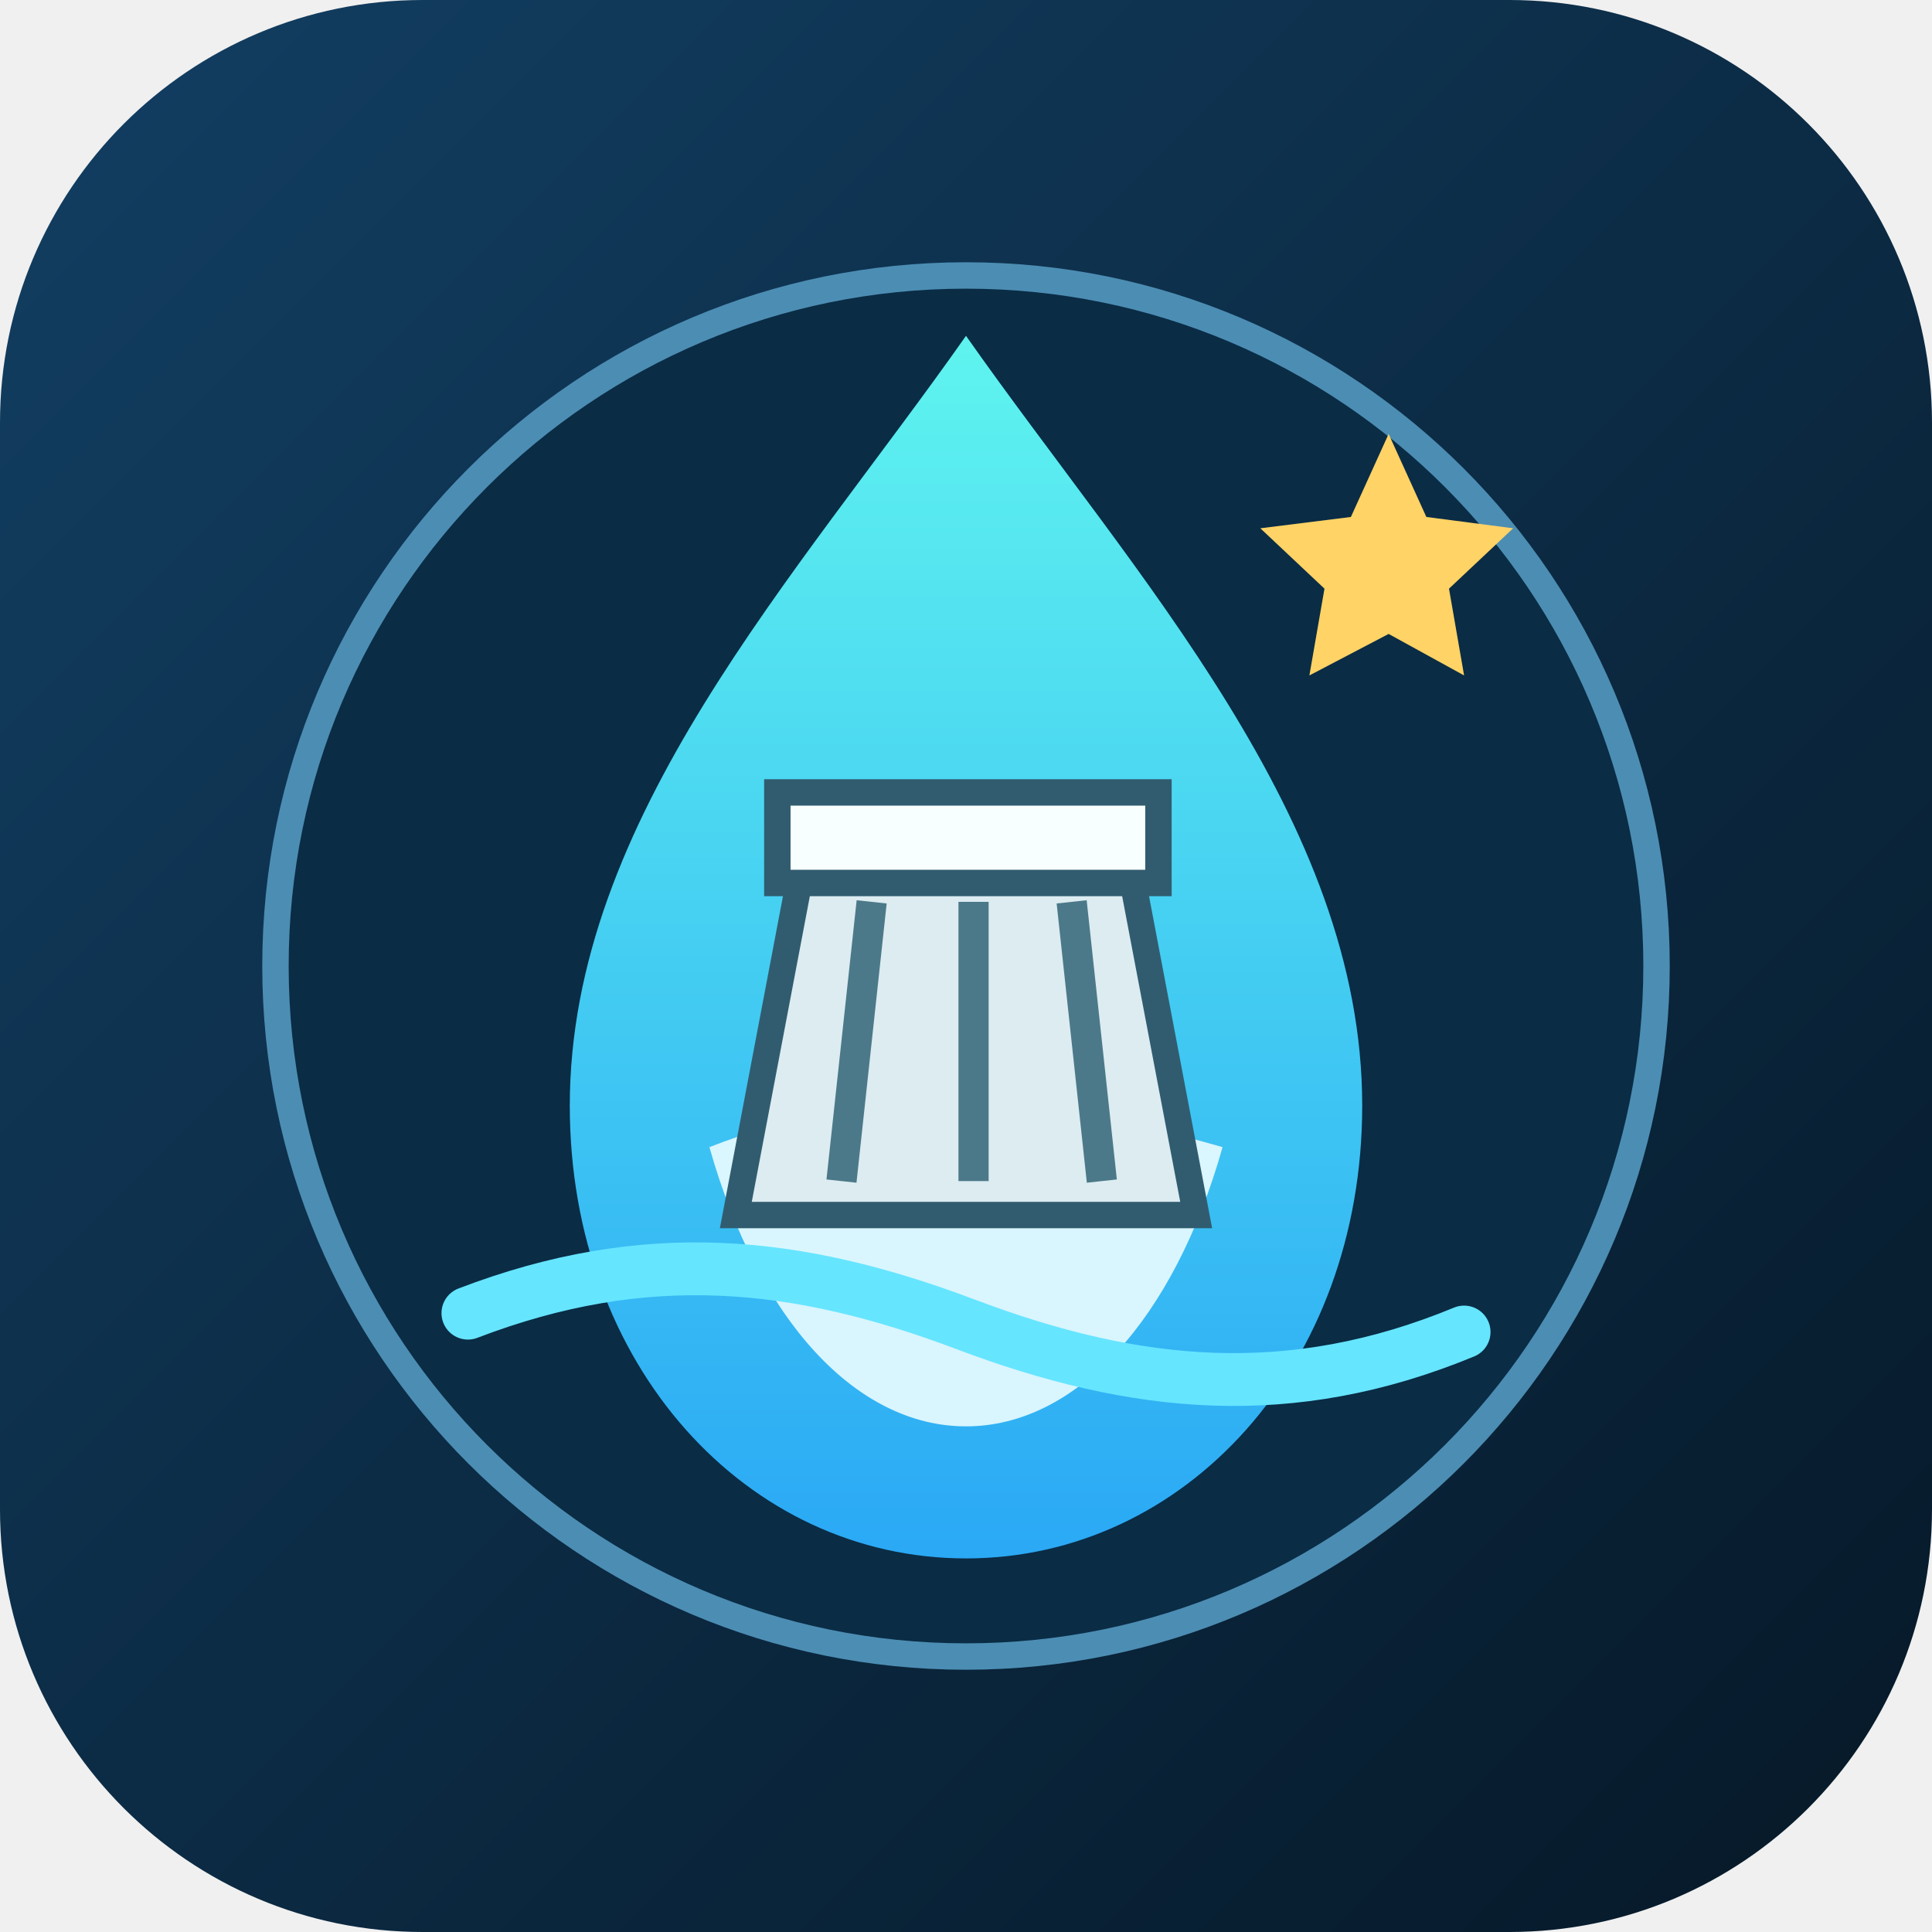
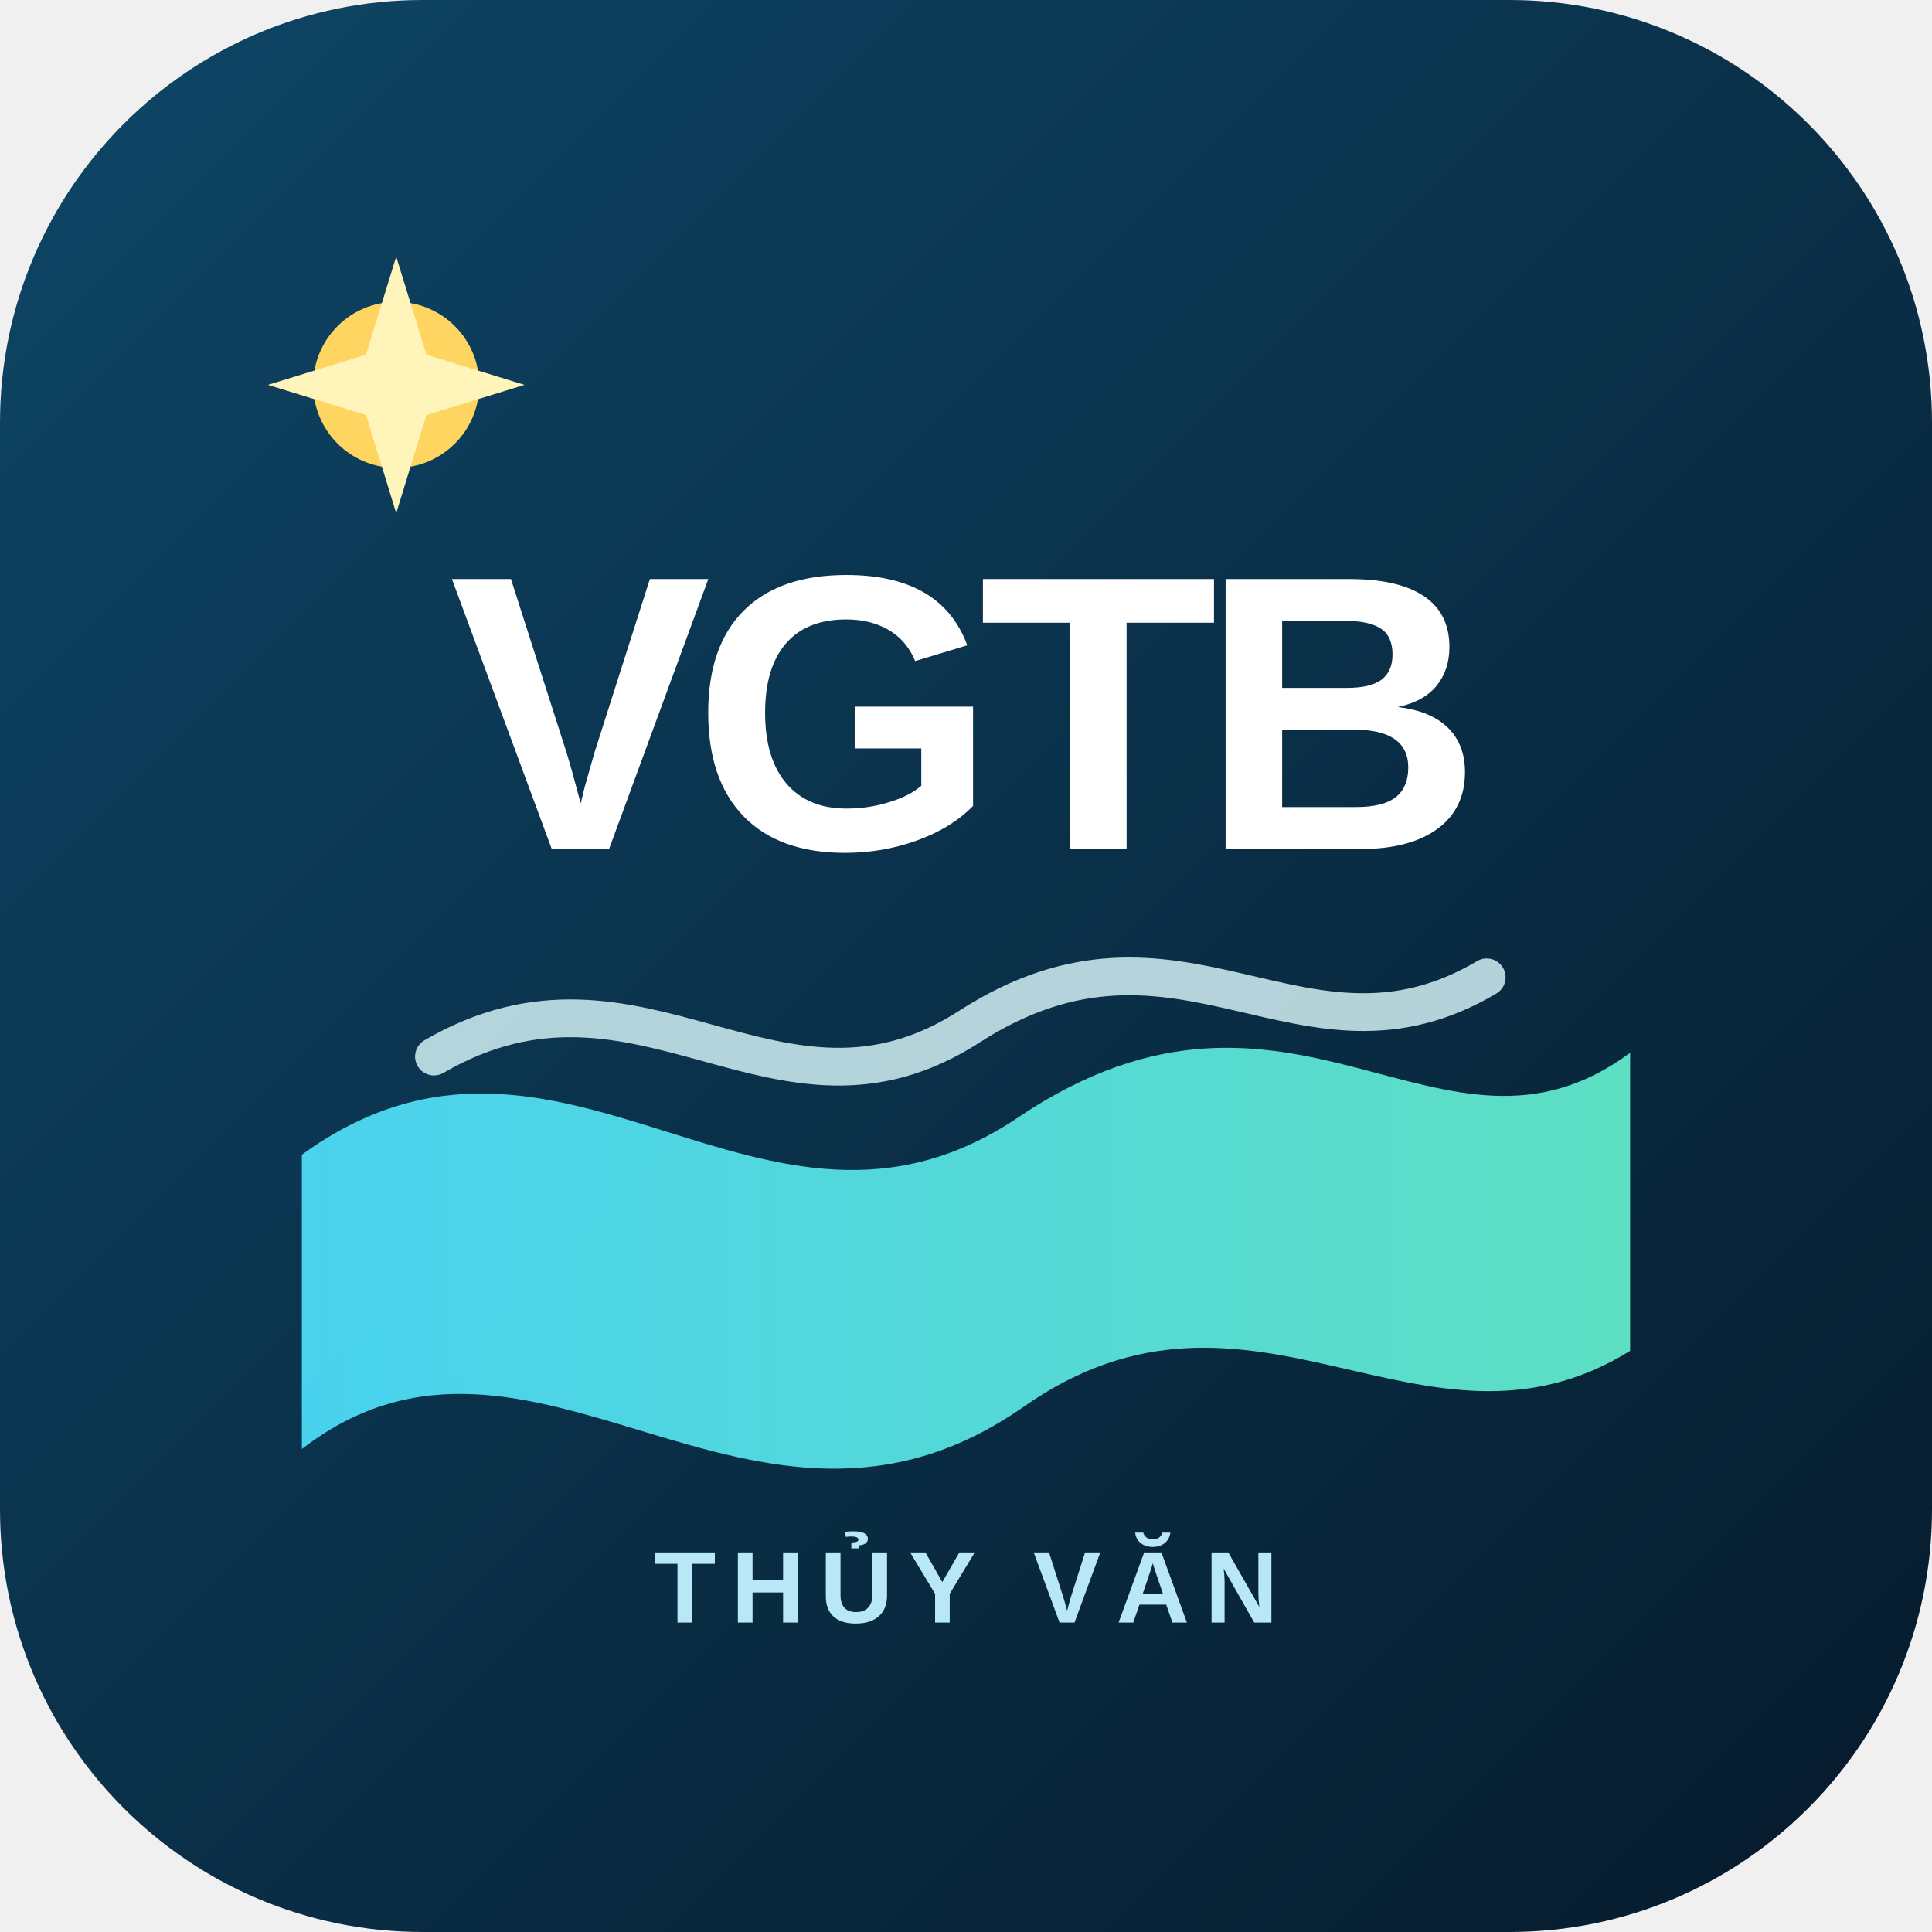
<svg xmlns="http://www.w3.org/2000/svg" width="512" height="512" viewBox="0 0 512 512">
  <defs>
-     <linearGradient id="bg" x1="0" y1="0" x2="1" y2="1">
-       <stop stop-color="#123f63" />
-       <stop offset="1" stop-color="#061827" />
+     <linearGradient id="g" x1="0" y1="0" x2="1" y2="1">
+       <stop stop-color="#0e4667" />
+       <stop offset="1" stop-color="#061a2b" />
    </linearGradient>
-     <linearGradient id="w" x1="0" y1="0" x2="0" y2="1">
-       <stop stop-color="#5ff4ef" />
-       <stop offset="1" stop-color="#2aa8f5" />
+     <linearGradient id="w" x1="0" y1="0" x2="1" y2="0">
+       <stop stop-color="#4ddaf6" />
+       <stop offset="1" stop-color="#62e8c9" />
    </linearGradient>
  </defs>
-   <rect width="512" height="512" rx="112" fill="url(#bg)" />
-   <circle cx="256" cy="256" r="183" fill="#0a2c45" stroke="#4c8db3" stroke-width="7" />
-   <path d="M256 89C211 153 151 217 151 293c0 69 47 120 105 120s105-51 105-120c0-76-60-140-105-204Z" fill="url(#w)" />
-   <path d="M188 304c41-16 80-16 136 0-13 46-39 74-68 74s-55-28-68-74Z" fill="#e7fbff" opacity=".92" />
-   <path d="M214 222h84l19 100H195l19-100Z" fill="#dcecf1" stroke="#315c70" stroke-width="7" />
-   <path d="M206 210h101v24H206Z" fill="#f8ffff" stroke="#315c70" stroke-width="7" />
-   <path d="M231 239l-8 74M258 239v74M284 239l8 74" stroke="#4c7989" stroke-width="8" />
-   <path d="M124 348c47-18 87-14 132 3s86 21 132 2" fill="none" stroke="#66e5ff" stroke-width="14" stroke-linecap="round" />
-   <path d="M368 115l10 22 23 3-17 16 4 23-20-11-21 11 4-23-17-16 24-3 10-22Z" fill="#ffd365" />
+   <rect width="512" height="512" rx="112" fill="url(#g)" />
+   <path d="M80 306c69-50 122 36 190-10 73-49 112 20 162-17v79c-55 34-100-28-161 15-72 50-130-36-191 11z" fill="url(#w)" opacity=".95" />
+   <path d="M115 280c55-32 91 25 142-8 56-36 88 16 137-13" fill="none" stroke="#dffcff" stroke-width="10" stroke-linecap="round" opacity=".8" />
+   <text x="256" y="225" text-anchor="middle" fill="#fff" font-family="Arial,Helvetica,sans-serif" font-size="104" font-weight="900" letter-spacing="-5">VGTB</text>
+   <text x="256" y="430" text-anchor="middle" fill="#b8e8f5" font-family="Arial,Helvetica,sans-serif" font-size="27" font-weight="700" letter-spacing="4">THỦY VĂN</text>
+   <circle cx="105" cy="102" r="22" fill="#ffd562" />
+   <path d="M105 68l8 26 26 8-26 8-8 26-8-26-26-8 26-8z" fill="#fff4ba" />
</svg>
